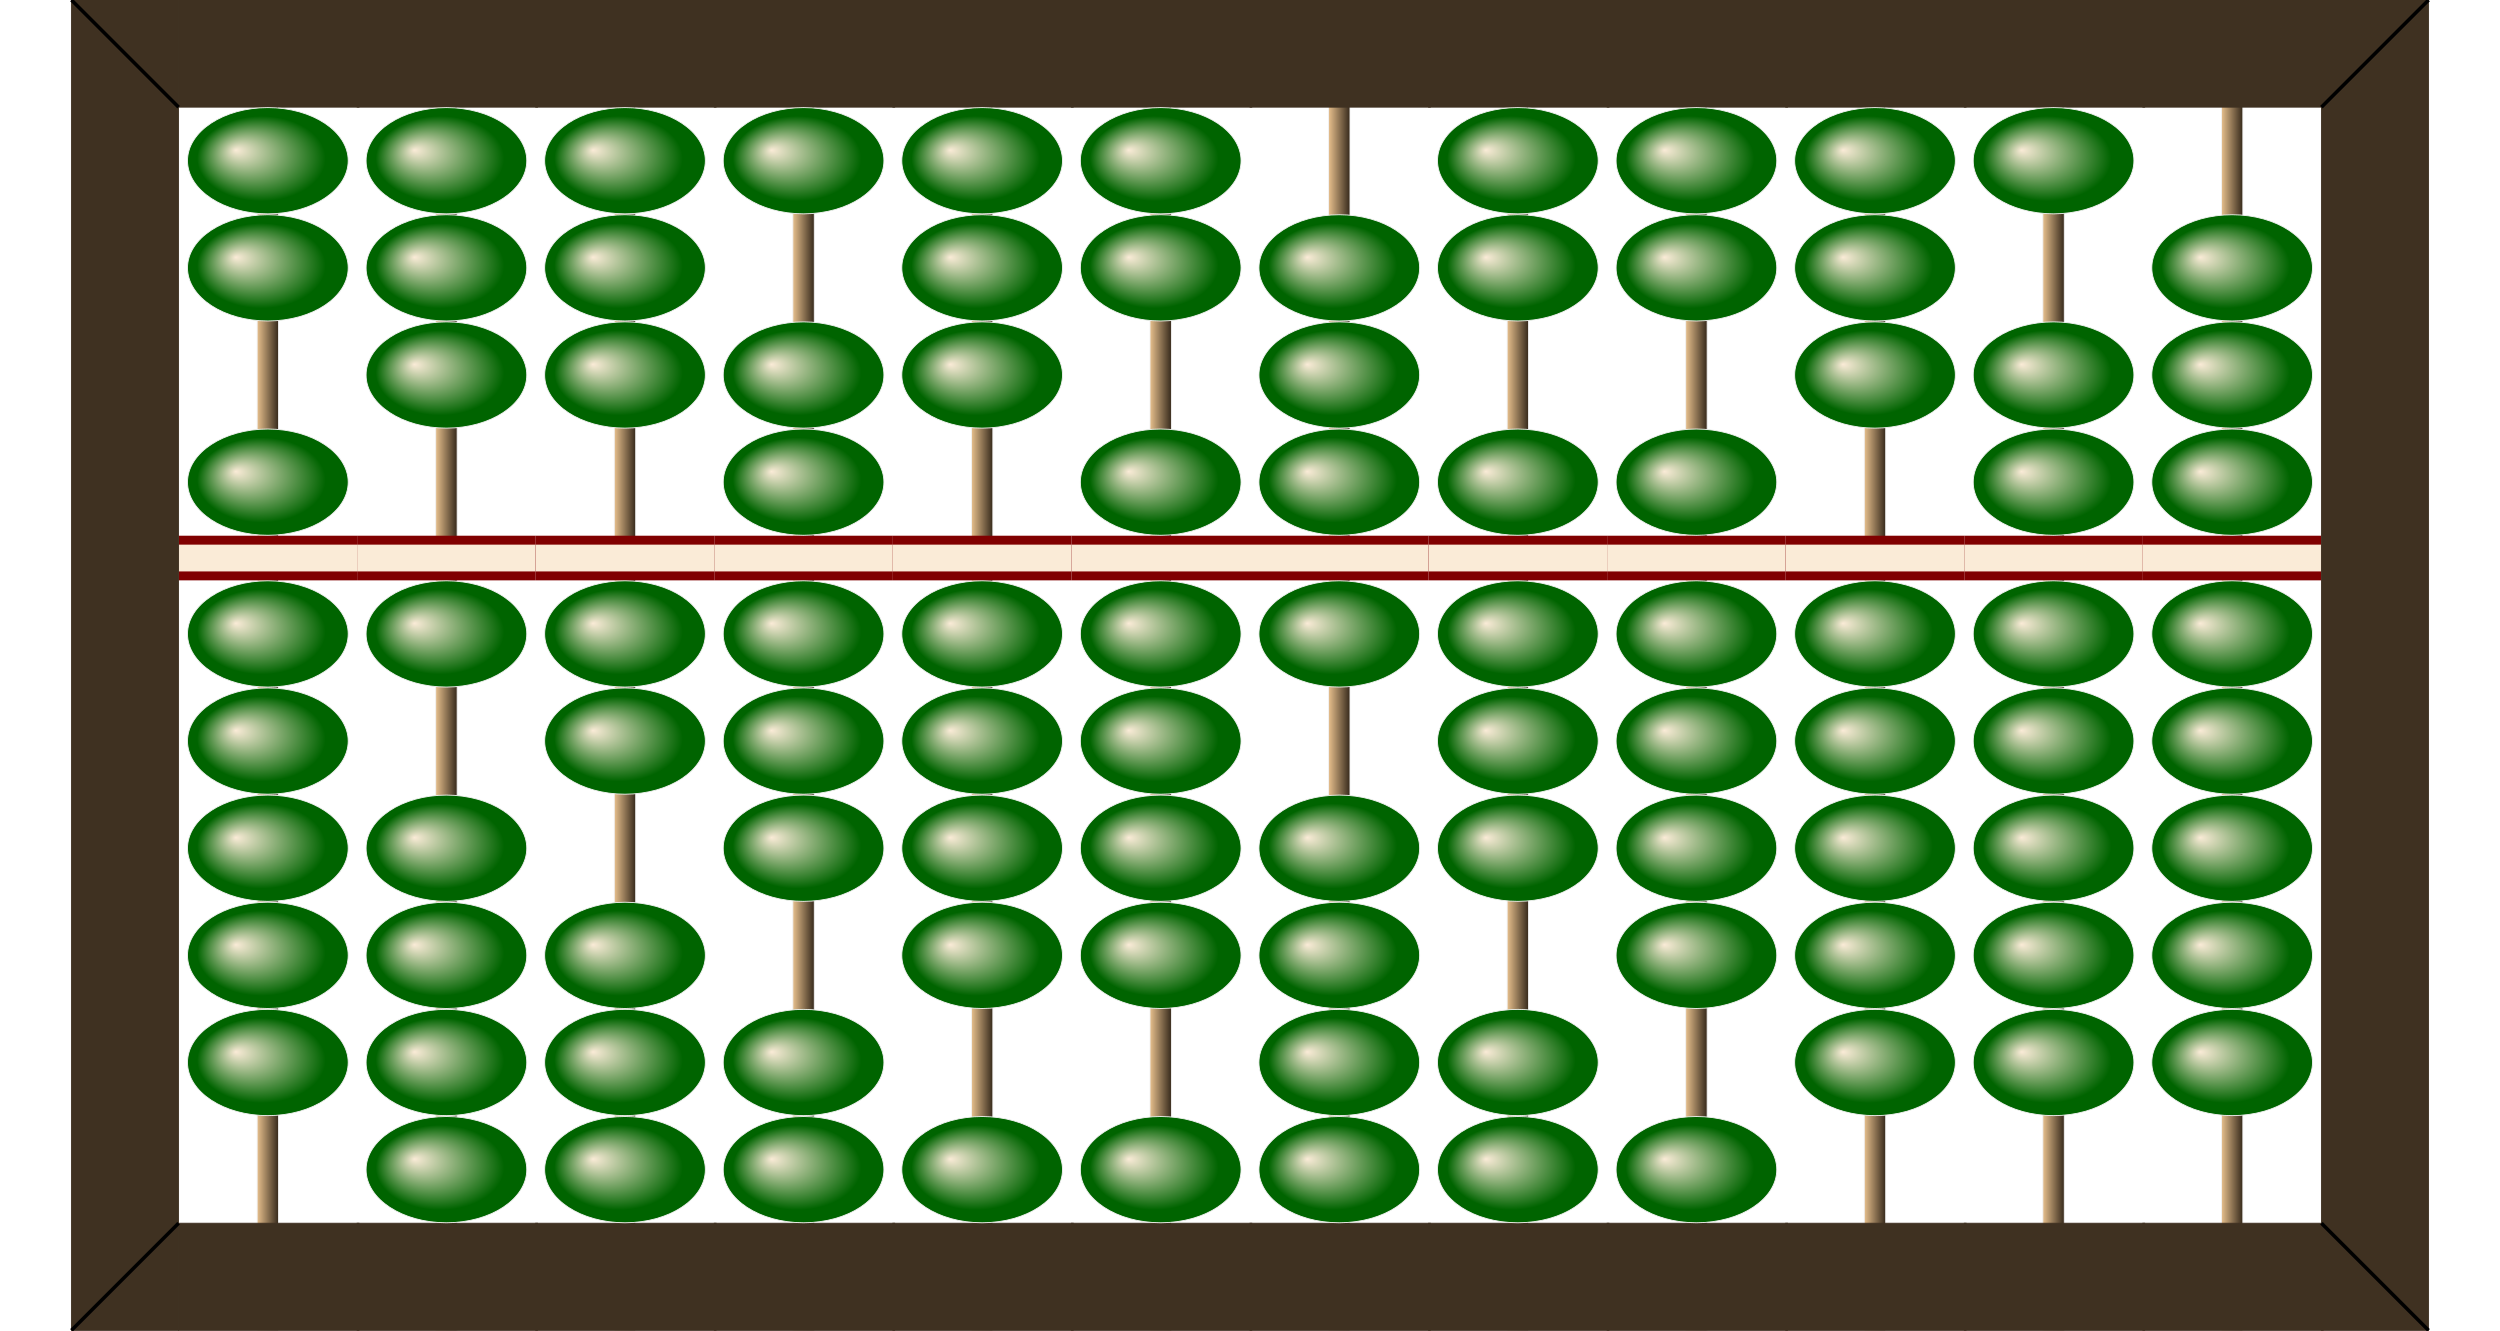
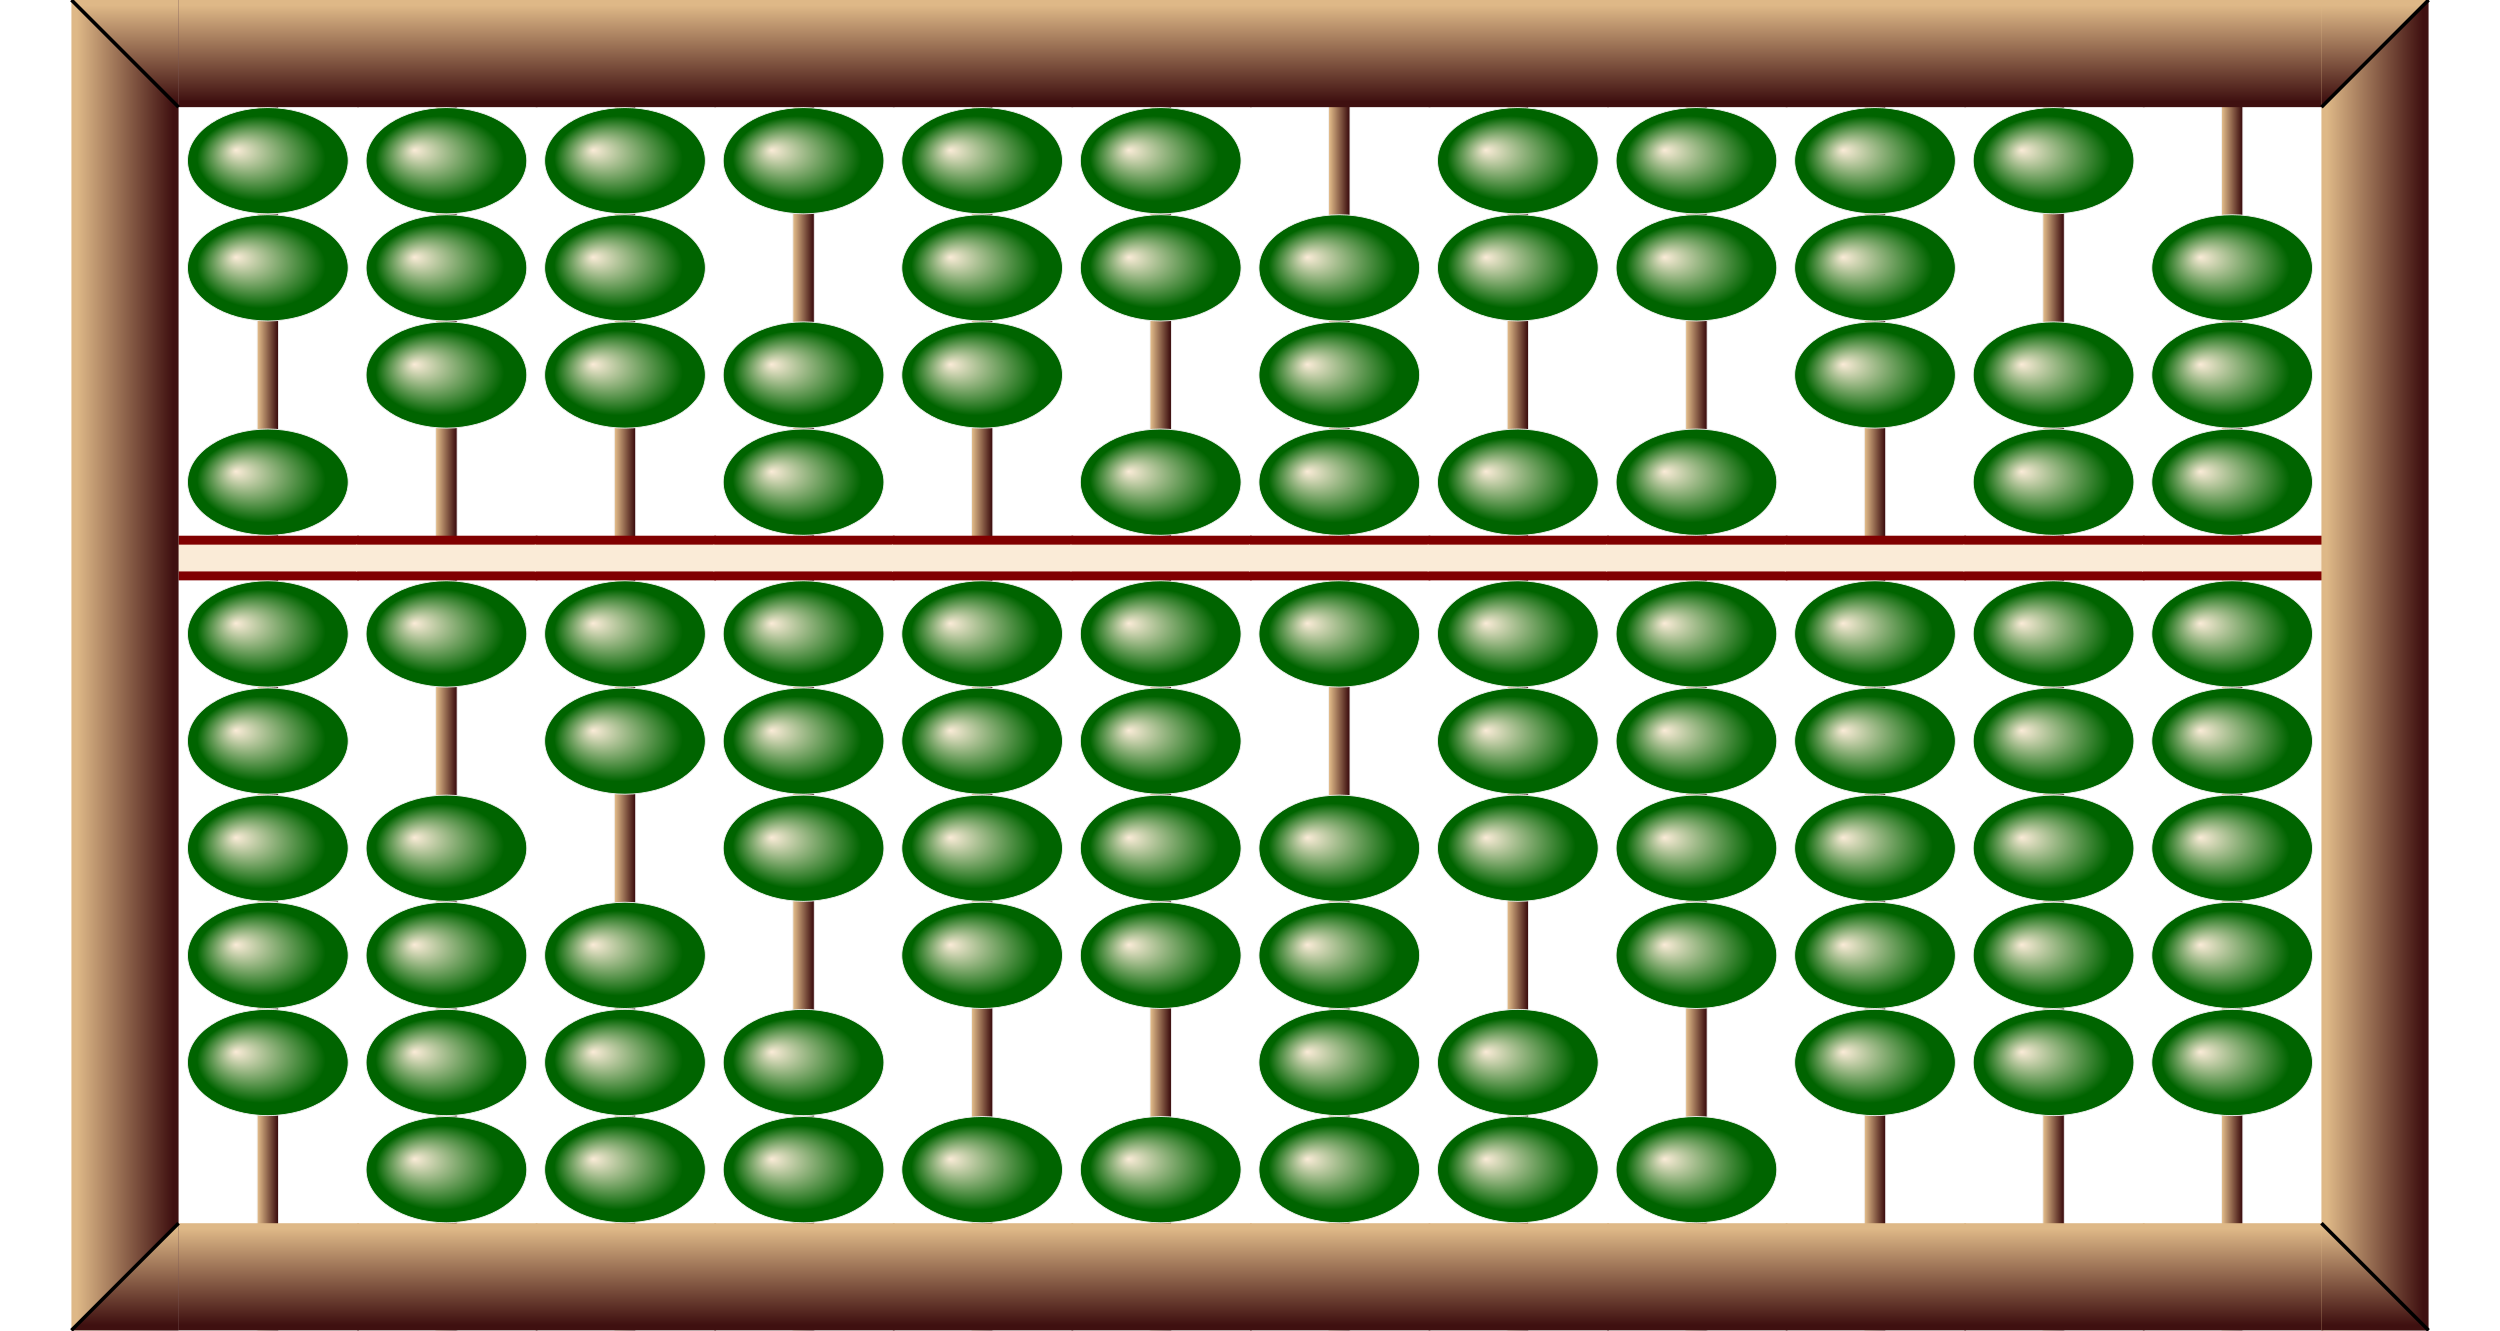
<svg xmlns="http://www.w3.org/2000/svg" x="0px" y="0px" width="700.0px" height="372.5px" viewBox="0 0 2800 1490">
  <defs>
    <radialGradient id="grad1" cx="50%" cy="50%" r="50%" fx="30%" fy="40%">
      <stop offset="0%" stop-color="antiquewhite" />
      <stop offset="80%" stop-color="Darkgreen" />
    </radialGradient>
    <linearGradient id="rodgrad">
      <stop offset="5%" stop-color="BurlyWood" />
-       <stop offset="95%" stop-color="#3f3121" />
+       <stop offset="95%" stop-color="#3f1010" />
+     </linearGradient>
+     <linearGradient id="rodgrad2" gradientTransform="rotate(90)">
+       <stop offset="5%" stop-color="BurlyWood" />
+       <stop offset="95%" stop-color="#3f1010" />
+     </linearGradient>
+     <linearGradient id="jap1">
+       <stop offset="5%" stop-color="BurlyWood" />
+       <stop offset="95%" stop-color="#3f0010" />
+     </linearGradient>
+     <linearGradient id="jap2">
+       <stop offset="5%" stop-color="#250000" />
+       <stop offset="95%" stop-color="Peru" />
    </linearGradient>
    <g id="bead">
-       <polygon fill="#bb7748" stroke="#F2F2F2" points="80,0 5,60 195,60 119,0" />
-       <polygon fill="#854c24" stroke="#F2F2F2" points="119,120 195,60 5,60 80,120" />
+       <polygon fill="url(#jap1)" stroke="#F2F2F2" points="80,0 5,60 195,60 119,0" />
+       <polygon fill="url(#jap2)" stroke="#F2F2F2" points="119,120 195,60 5,60 80,120" />
    </g>
    <g id="bead2">
      <ellipse cx="100" cy="60" rx="90" ry="59.5" fill="url(#grad1)" stroke="#F2F2F2" />
    </g>
    <g id="frame">
-       <rect y="0" fill="#3f3121" stroke="#3f3121" width="202" height="120" />
+       <rect y="0" fill="url(#rodgrad2)" width="202" height="120" />
    </g>
    <g id="bar">
-       <rect x="0" y="0" width="200" height="50" fill="Maroon" />
-       <rect y="10" fill="AntiqueWhite" width="200" height="30" />
+       <rect x="0" y="0" width="202" height="50" fill="Maroon" />
+       <rect x="-1" y="10" fill="AntiqueWhite" width="202" height="30" />
    </g>
    <g id="bardot">
      <use href="#bar" />
      <circle cx="100" cy="25" r="12" stroke="black" stroke-width="3" fill="green" />
    </g>
  </defs>
  <rect x="288" y="0.5" fill="url(#rodgrad)" stroke="#F2F2F2" width="24" height="1490" />
  <use href="#frame" x="200" y="0" />
  <use href="#frame" x="200" y="1370" />
  <use href="#bar" x="200" y="600" />
  <use href="#bead2" x="200" y="120" />
  <use href="#bead2" x="200" y="240" />
  <use href="#bead2" x="200" y="480" />
  <use href="#bead2" x="200" y="650" />
  <use href="#bead2" x="200" y="770" />
  <use href="#bead2" x="200" y="890" />
  <use href="#bead2" x="200" y="1010" />
  <use href="#bead2" x="200" y="1130" />
  <rect x="488" y="0.5" fill="url(#rodgrad)" stroke="#F2F2F2" width="24" height="1490" />
  <use href="#frame" x="400" y="0" />
  <use href="#frame" x="400" y="1370" />
  <use href="#bar" x="400" y="600" />
  <use href="#bead2" x="400" y="120" />
  <use href="#bead2" x="400" y="240" />
  <use href="#bead2" x="400" y="360" />
  <use href="#bead2" x="400" y="650" />
  <use href="#bead2" x="400" y="890" />
  <use href="#bead2" x="400" y="1010" />
  <use href="#bead2" x="400" y="1130" />
  <use href="#bead2" x="400" y="1250" />
  <rect x="688" y="0.5" fill="url(#rodgrad)" stroke="#F2F2F2" width="24" height="1490" />
  <use href="#frame" x="600" y="0" />
  <use href="#frame" x="600" y="1370" />
  <use href="#bar" x="600" y="600" />
  <use href="#bead2" x="600" y="120" />
  <use href="#bead2" x="600" y="240" />
  <use href="#bead2" x="600" y="360" />
  <use href="#bead2" x="600" y="650" />
  <use href="#bead2" x="600" y="770" />
  <use href="#bead2" x="600" y="1010" />
  <use href="#bead2" x="600" y="1130" />
  <use href="#bead2" x="600" y="1250" />
  <rect x="888" y="0.5" fill="url(#rodgrad)" stroke="#F2F2F2" width="24" height="1490" />
  <use href="#frame" x="800" y="0" />
  <use href="#frame" x="800" y="1370" />
  <use href="#bar" x="800" y="600" />
  <use href="#bead2" x="800" y="120" />
  <use href="#bead2" x="800" y="360" />
  <use href="#bead2" x="800" y="480" />
  <use href="#bead2" x="800" y="650" />
  <use href="#bead2" x="800" y="770" />
  <use href="#bead2" x="800" y="890" />
  <use href="#bead2" x="800" y="1130" />
  <use href="#bead2" x="800" y="1250" />
  <rect x="1088" y="0.5" fill="url(#rodgrad)" stroke="#F2F2F2" width="24" height="1490" />
  <use href="#frame" x="1000" y="0" />
  <use href="#frame" x="1000" y="1370" />
  <use href="#bar" x="1000" y="600" />
  <use href="#bead2" x="1000" y="120" />
  <use href="#bead2" x="1000" y="240" />
  <use href="#bead2" x="1000" y="360" />
  <use href="#bead2" x="1000" y="650" />
  <use href="#bead2" x="1000" y="770" />
  <use href="#bead2" x="1000" y="890" />
  <use href="#bead2" x="1000" y="1010" />
  <use href="#bead2" x="1000" y="1250" />
  <rect x="1288" y="0.5" fill="url(#rodgrad)" stroke="#F2F2F2" width="24" height="1490" />
  <use href="#frame" x="1200" y="0" />
  <use href="#frame" x="1200" y="1370" />
  <use href="#bar" x="1200" y="600" />
  <use href="#bead2" x="1200" y="120" />
  <use href="#bead2" x="1200" y="240" />
  <use href="#bead2" x="1200" y="480" />
  <use href="#bead2" x="1200" y="650" />
  <use href="#bead2" x="1200" y="770" />
  <use href="#bead2" x="1200" y="890" />
  <use href="#bead2" x="1200" y="1010" />
  <use href="#bead2" x="1200" y="1250" />
  <rect x="1488" y="0.5" fill="url(#rodgrad)" stroke="#F2F2F2" width="24" height="1490" />
  <use href="#frame" x="1400" y="0" />
  <use href="#frame" x="1400" y="1370" />
  <use href="#bar" x="1400" y="600" />
  <use href="#bead2" x="1400" y="240" />
  <use href="#bead2" x="1400" y="360" />
  <use href="#bead2" x="1400" y="480" />
  <use href="#bead2" x="1400" y="650" />
  <use href="#bead2" x="1400" y="890" />
  <use href="#bead2" x="1400" y="1010" />
  <use href="#bead2" x="1400" y="1130" />
  <use href="#bead2" x="1400" y="1250" />
  <rect x="1688" y="0.5" fill="url(#rodgrad)" stroke="#F2F2F2" width="24" height="1490" />
  <use href="#frame" x="1600" y="0" />
  <use href="#frame" x="1600" y="1370" />
  <use href="#bar" x="1600" y="600" />
  <use href="#bead2" x="1600" y="120" />
  <use href="#bead2" x="1600" y="240" />
  <use href="#bead2" x="1600" y="480" />
  <use href="#bead2" x="1600" y="650" />
  <use href="#bead2" x="1600" y="770" />
  <use href="#bead2" x="1600" y="890" />
  <use href="#bead2" x="1600" y="1130" />
  <use href="#bead2" x="1600" y="1250" />
  <rect x="1888" y="0.5" fill="url(#rodgrad)" stroke="#F2F2F2" width="24" height="1490" />
  <use href="#frame" x="1800" y="0" />
  <use href="#frame" x="1800" y="1370" />
  <use href="#bar" x="1800" y="600" />
  <use href="#bead2" x="1800" y="120" />
  <use href="#bead2" x="1800" y="240" />
  <use href="#bead2" x="1800" y="480" />
  <use href="#bead2" x="1800" y="650" />
  <use href="#bead2" x="1800" y="770" />
  <use href="#bead2" x="1800" y="890" />
  <use href="#bead2" x="1800" y="1010" />
  <use href="#bead2" x="1800" y="1250" />
  <rect x="2088" y="0.5" fill="url(#rodgrad)" stroke="#F2F2F2" width="24" height="1490" />
  <use href="#frame" x="2000" y="0" />
  <use href="#frame" x="2000" y="1370" />
  <use href="#bar" x="2000" y="600" />
  <use href="#bead2" x="2000" y="120" />
  <use href="#bead2" x="2000" y="240" />
  <use href="#bead2" x="2000" y="360" />
  <use href="#bead2" x="2000" y="650" />
  <use href="#bead2" x="2000" y="770" />
  <use href="#bead2" x="2000" y="890" />
  <use href="#bead2" x="2000" y="1010" />
  <use href="#bead2" x="2000" y="1130" />
  <rect x="2288" y="0.5" fill="url(#rodgrad)" stroke="#F2F2F2" width="24" height="1490" />
  <use href="#frame" x="2200" y="0" />
  <use href="#frame" x="2200" y="1370" />
  <use href="#bar" x="2200" y="600" />
  <use href="#bead2" x="2200" y="120" />
  <use href="#bead2" x="2200" y="360" />
  <use href="#bead2" x="2200" y="480" />
  <use href="#bead2" x="2200" y="650" />
  <use href="#bead2" x="2200" y="770" />
  <use href="#bead2" x="2200" y="890" />
  <use href="#bead2" x="2200" y="1010" />
  <use href="#bead2" x="2200" y="1130" />
  <rect x="2488" y="0.5" fill="url(#rodgrad)" stroke="#F2F2F2" width="24" height="1490" />
  <use href="#frame" x="2400" y="0" />
  <use href="#frame" x="2400" y="1370" />
  <use href="#bar" x="2400" y="600" />
  <use href="#bead2" x="2400" y="240" />
  <use href="#bead2" x="2400" y="360" />
  <use href="#bead2" x="2400" y="480" />
  <use href="#bead2" x="2400" y="650" />
  <use href="#bead2" x="2400" y="770" />
  <use href="#bead2" x="2400" y="890" />
  <use href="#bead2" x="2400" y="1010" />
  <use href="#bead2" x="2400" y="1130" />
-   <rect x="80" y="0" fill="#3f3121" stroke="#3f3121" width="120" height="1490" />
+   <rect x="80" y="0" fill="url(#rodgrad)" width="120" height="1490" />
+   <polygon fill="url(#rodgrad2)" points="80,0 200,120 200,0" />
  <line x1="80" y1="0" x2="200" y2="120" stroke="black" stroke-width="4" />
+   <polygon fill="url(#rodgrad2)" points="80,1490      200,1370 200,1490" />
  <line x1="80" y1="1490" x2="200" y2="1370" stroke="black" stroke-width="4" />
-   <rect x="2600" y="0" fill="#3f3121" stroke="#3f3121" width="120" height="1490" />
+   <rect x="2600" y="0" fill="url(#rodgrad)" width="120" height="1490" />
+   <polygon fill="url(#rodgrad2)" points="2600,120      2720,0 2600,0" />
  <line x1="2600" y1="120" x2="2720" y2="0" stroke="black" stroke-width="4" />
+   <polygon fill="url(#rodgrad2)" points="2600,     1370 2720,1490 2600,1490" />
  <line x1="2600" y1="1370" x2="2720" y2="1490" stroke="black" stroke-width="4" />
</svg>
